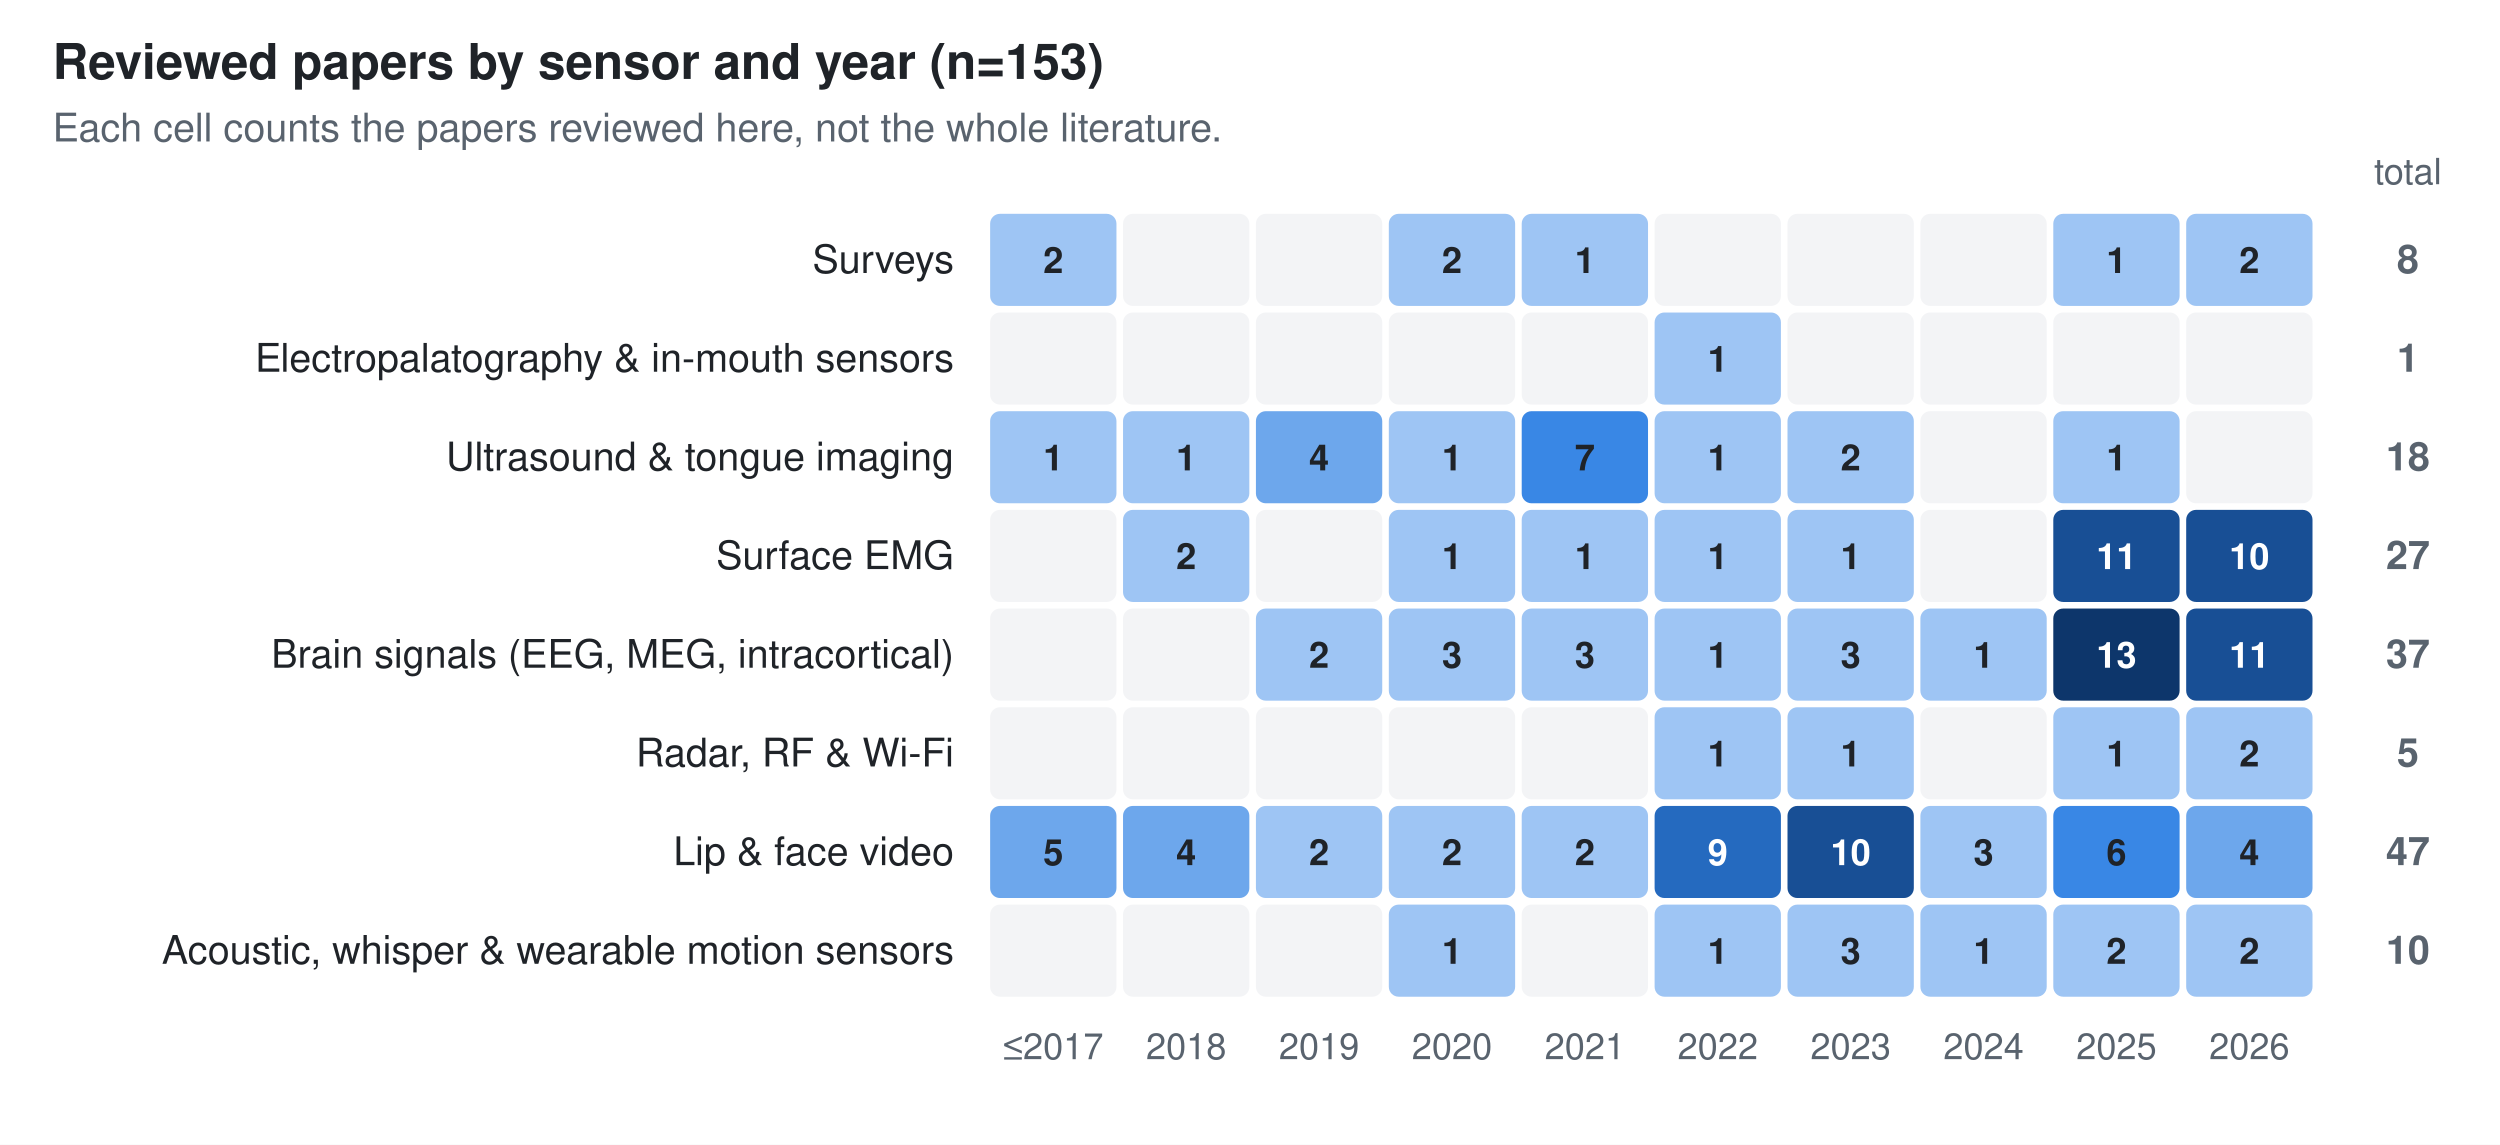
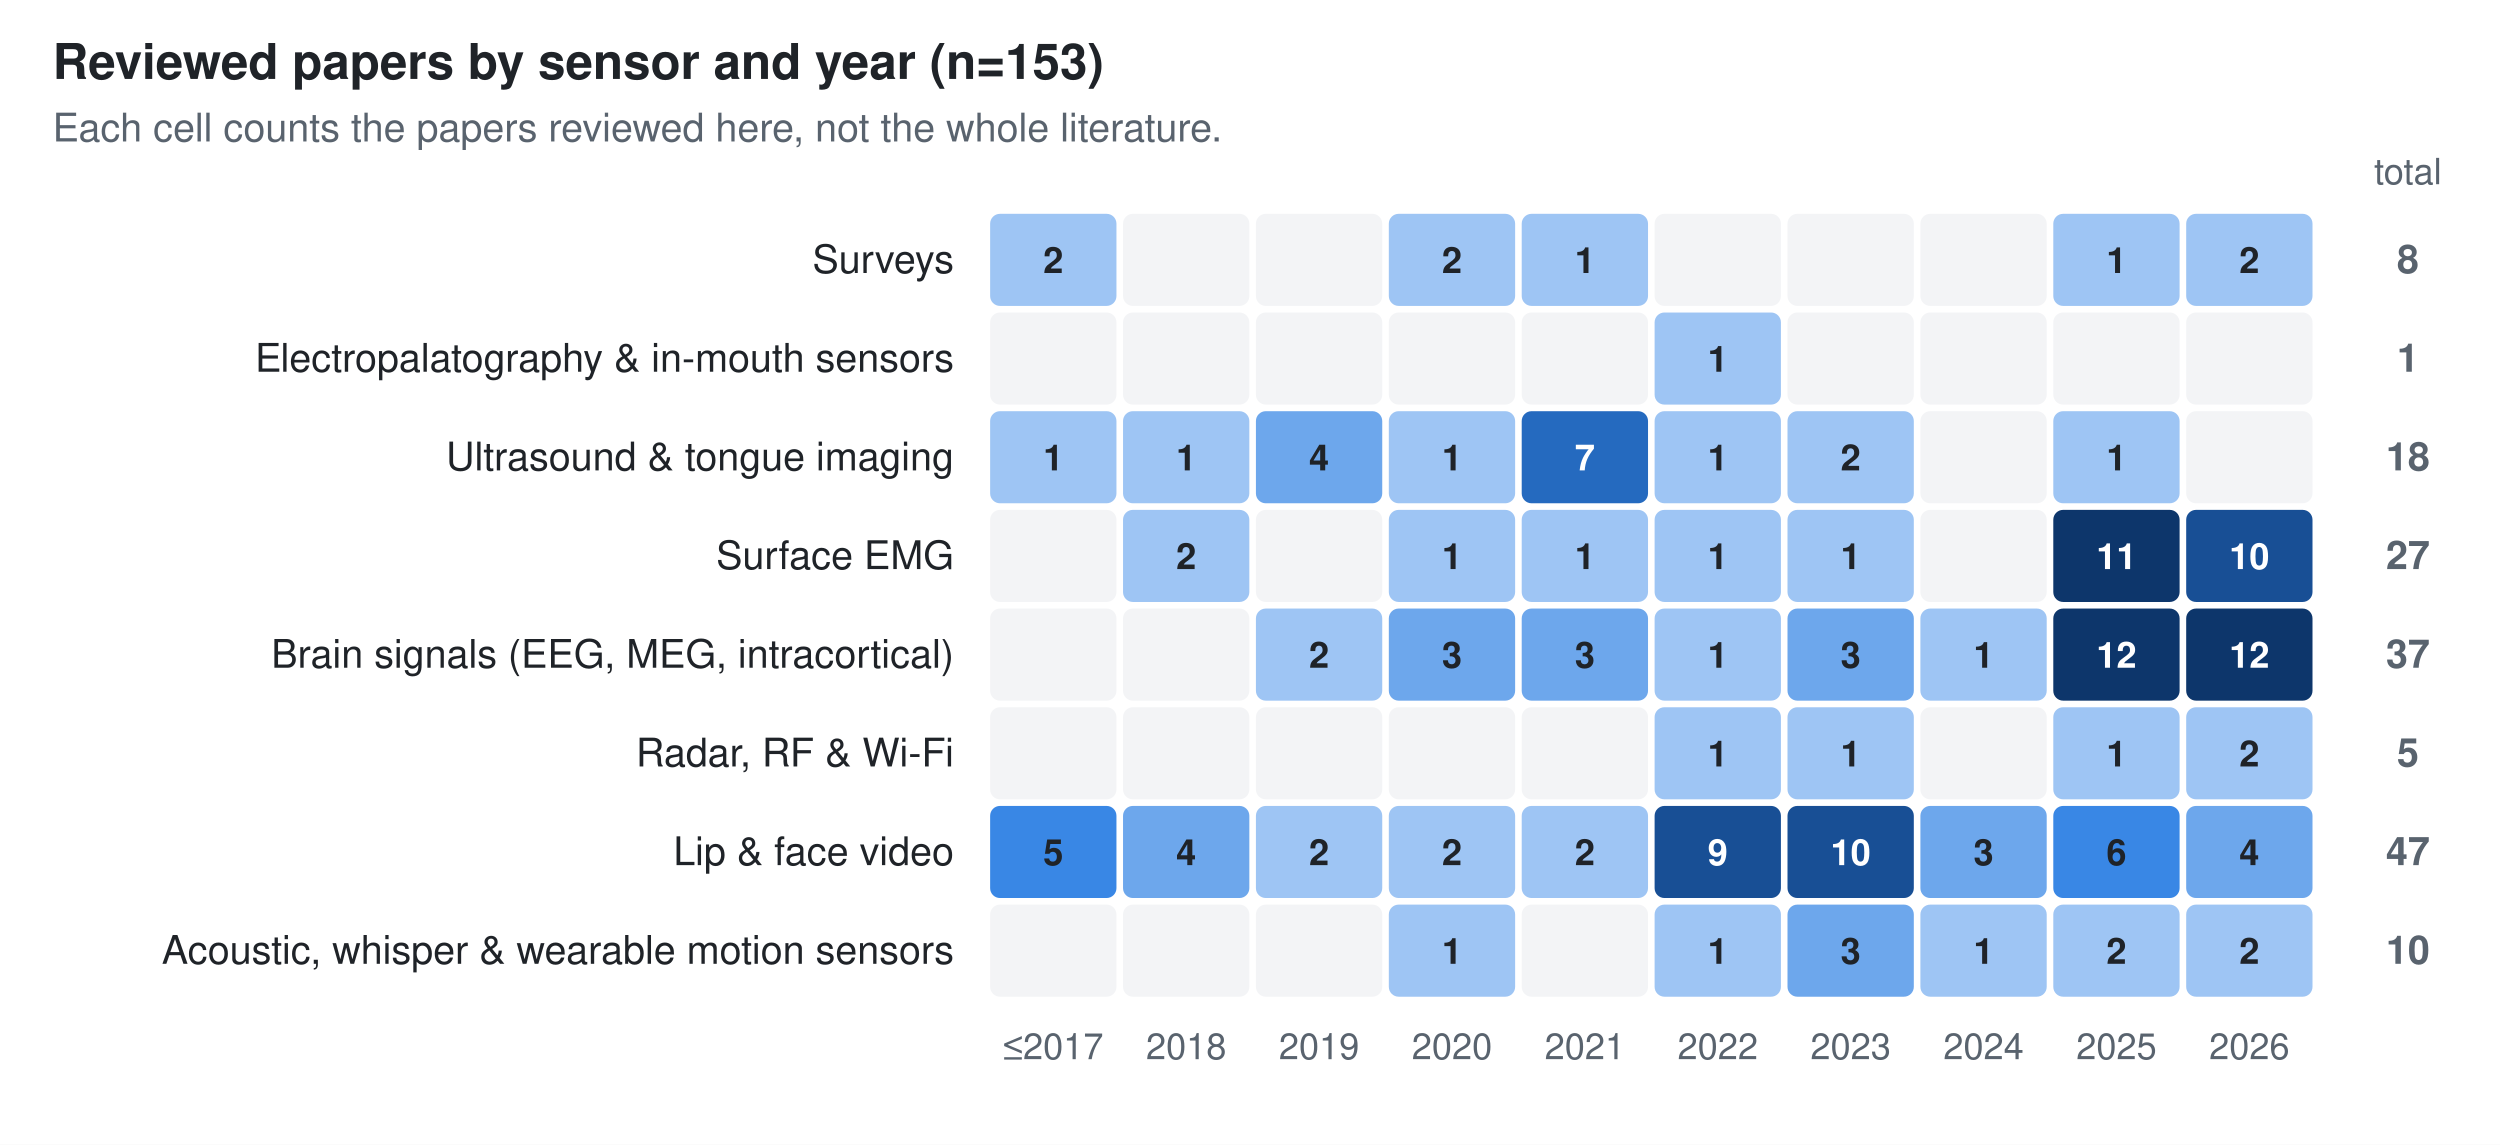
<svg xmlns="http://www.w3.org/2000/svg" width="760" height="348" viewBox="0 0 760 348" font-family="-apple-system, BlinkMacSystemFont, 'Segoe UI', Helvetica, Arial, sans-serif" role="img" aria-label="Reviewed papers by sensor and year (n=153)">
  <rect width="760" height="348" fill="#ffffff" />
  <text x="16.0" y="24.0" font-size="15" fill="#1f2328" text-anchor="start" font-weight="600">Reviewed papers by sensor and year (n=153)</text>
  <text x="16.0" y="43.0" font-size="12" fill="#59636e" text-anchor="start">Each cell counts the papers reviewed here, not the whole literature.</text>
  <text x="320.2" y="322.0" font-size="11" fill="#59636e" text-anchor="middle">≤2017</text>
  <text x="360.6" y="322.0" font-size="11" fill="#59636e" text-anchor="middle">2018</text>
  <text x="401.0" y="322.0" font-size="11" fill="#59636e" text-anchor="middle">2019</text>
  <text x="441.4" y="322.0" font-size="11" fill="#59636e" text-anchor="middle">2020</text>
  <text x="481.8" y="322.0" font-size="11" fill="#59636e" text-anchor="middle">2021</text>
  <text x="522.2" y="322.0" font-size="11" fill="#59636e" text-anchor="middle">2022</text>
  <text x="562.6" y="322.0" font-size="11" fill="#59636e" text-anchor="middle">2023</text>
  <text x="603.0" y="322.0" font-size="11" fill="#59636e" text-anchor="middle">2024</text>
  <text x="643.4" y="322.0" font-size="11" fill="#59636e" text-anchor="middle">2025</text>
  <text x="683.8" y="322.0" font-size="11" fill="#59636e" text-anchor="middle">2026</text>
  <text x="732.0" y="56.0" font-size="11" fill="#59636e" text-anchor="middle">total</text>
  <text x="290.0" y="83.0" font-size="12" fill="#1f2328" text-anchor="end">Surveys</text>
  <rect x="301.0" y="65.0" width="38.4" height="28.0" rx="3" fill="#9ec5f4" />
  <text x="320.2" y="83.0" font-size="11" fill="#1f2328" text-anchor="middle" font-weight="600">2</text>
  <rect x="341.4" y="65.0" width="38.4" height="28.0" rx="3" fill="#f3f4f6" />
  <rect x="381.8" y="65.0" width="38.4" height="28.0" rx="3" fill="#f3f4f6" />
  <rect x="422.2" y="65.0" width="38.4" height="28.0" rx="3" fill="#9ec5f4" />
  <text x="441.4" y="83.0" font-size="11" fill="#1f2328" text-anchor="middle" font-weight="600">2</text>
  <rect x="462.6" y="65.0" width="38.4" height="28.0" rx="3" fill="#9ec5f4" />
  <text x="481.8" y="83.0" font-size="11" fill="#1f2328" text-anchor="middle" font-weight="600">1</text>
  <rect x="503.0" y="65.0" width="38.4" height="28.0" rx="3" fill="#f3f4f6" />
  <rect x="543.4" y="65.0" width="38.4" height="28.0" rx="3" fill="#f3f4f6" />
  <rect x="583.8" y="65.0" width="38.4" height="28.0" rx="3" fill="#f3f4f6" />
  <rect x="624.2" y="65.0" width="38.4" height="28.0" rx="3" fill="#9ec5f4" />
  <text x="643.4" y="83.0" font-size="11" fill="#1f2328" text-anchor="middle" font-weight="600">1</text>
  <rect x="664.6" y="65.0" width="38.4" height="28.0" rx="3" fill="#9ec5f4" />
  <text x="683.8" y="83.0" font-size="11" fill="#1f2328" text-anchor="middle" font-weight="600">2</text>
  <text x="732.0" y="83.0" font-size="12" fill="#59636e" text-anchor="middle" font-weight="600">8</text>
  <text x="290.0" y="113.0" font-size="12" fill="#1f2328" text-anchor="end">Electropalatography &amp; in-mouth sensors</text>
  <rect x="301.0" y="95.0" width="38.4" height="28.0" rx="3" fill="#f3f4f6" />
  <rect x="341.4" y="95.0" width="38.4" height="28.0" rx="3" fill="#f3f4f6" />
  <rect x="381.8" y="95.0" width="38.4" height="28.0" rx="3" fill="#f3f4f6" />
  <rect x="422.2" y="95.0" width="38.4" height="28.0" rx="3" fill="#f3f4f6" />
  <rect x="462.6" y="95.0" width="38.4" height="28.0" rx="3" fill="#f3f4f6" />
  <rect x="503.0" y="95.0" width="38.4" height="28.0" rx="3" fill="#9ec5f4" />
  <text x="522.2" y="113.0" font-size="11" fill="#1f2328" text-anchor="middle" font-weight="600">1</text>
  <rect x="543.4" y="95.0" width="38.4" height="28.0" rx="3" fill="#f3f4f6" />
  <rect x="583.8" y="95.0" width="38.4" height="28.0" rx="3" fill="#f3f4f6" />
  <rect x="624.2" y="95.0" width="38.4" height="28.0" rx="3" fill="#f3f4f6" />
  <rect x="664.6" y="95.0" width="38.4" height="28.0" rx="3" fill="#f3f4f6" />
  <text x="732.0" y="113.0" font-size="12" fill="#59636e" text-anchor="middle" font-weight="600">1</text>
  <text x="290.0" y="143.0" font-size="12" fill="#1f2328" text-anchor="end">Ultrasound &amp; tongue imaging</text>
  <rect x="301.0" y="125.0" width="38.4" height="28.0" rx="3" fill="#9ec5f4" />
  <text x="320.2" y="143.0" font-size="11" fill="#1f2328" text-anchor="middle" font-weight="600">1</text>
  <rect x="341.4" y="125.0" width="38.4" height="28.0" rx="3" fill="#9ec5f4" />
  <text x="360.6" y="143.0" font-size="11" fill="#1f2328" text-anchor="middle" font-weight="600">1</text>
  <rect x="381.8" y="125.0" width="38.4" height="28.0" rx="3" fill="#6da7ec" />
  <text x="401.0" y="143.0" font-size="11" fill="#1f2328" text-anchor="middle" font-weight="600">4</text>
  <rect x="422.2" y="125.0" width="38.4" height="28.0" rx="3" fill="#9ec5f4" />
  <text x="441.4" y="143.0" font-size="11" fill="#1f2328" text-anchor="middle" font-weight="600">1</text>
-   <rect x="462.6" y="125.0" width="38.4" height="28.0" rx="3" fill="#3987e5" />
-   <text x="481.8" y="143.0" font-size="11" fill="#1f2328" text-anchor="middle" font-weight="600">7</text>
+   <rect x="462.6" y="125.0" width="38.4" height="28.0" rx="3" fill="#256abf" />
+   <text x="481.8" y="143.0" font-size="11" fill="#ffffff" text-anchor="middle" font-weight="600">7</text>
  <rect x="503.0" y="125.0" width="38.4" height="28.0" rx="3" fill="#9ec5f4" />
  <text x="522.2" y="143.0" font-size="11" fill="#1f2328" text-anchor="middle" font-weight="600">1</text>
  <rect x="543.4" y="125.0" width="38.4" height="28.0" rx="3" fill="#9ec5f4" />
  <text x="562.6" y="143.0" font-size="11" fill="#1f2328" text-anchor="middle" font-weight="600">2</text>
  <rect x="583.8" y="125.0" width="38.4" height="28.0" rx="3" fill="#f3f4f6" />
  <rect x="624.2" y="125.0" width="38.4" height="28.0" rx="3" fill="#9ec5f4" />
  <text x="643.4" y="143.0" font-size="11" fill="#1f2328" text-anchor="middle" font-weight="600">1</text>
  <rect x="664.6" y="125.0" width="38.4" height="28.0" rx="3" fill="#f3f4f6" />
  <text x="732.0" y="143.0" font-size="12" fill="#59636e" text-anchor="middle" font-weight="600">18</text>
  <text x="290.0" y="173.0" font-size="12" fill="#1f2328" text-anchor="end">Surface EMG</text>
  <rect x="301.0" y="155.0" width="38.4" height="28.0" rx="3" fill="#f3f4f6" />
  <rect x="341.4" y="155.0" width="38.4" height="28.0" rx="3" fill="#9ec5f4" />
  <text x="360.6" y="173.0" font-size="11" fill="#1f2328" text-anchor="middle" font-weight="600">2</text>
  <rect x="381.8" y="155.0" width="38.4" height="28.0" rx="3" fill="#f3f4f6" />
  <rect x="422.2" y="155.0" width="38.4" height="28.0" rx="3" fill="#9ec5f4" />
  <text x="441.4" y="173.0" font-size="11" fill="#1f2328" text-anchor="middle" font-weight="600">1</text>
  <rect x="462.6" y="155.0" width="38.4" height="28.0" rx="3" fill="#9ec5f4" />
  <text x="481.8" y="173.0" font-size="11" fill="#1f2328" text-anchor="middle" font-weight="600">1</text>
  <rect x="503.0" y="155.0" width="38.4" height="28.0" rx="3" fill="#9ec5f4" />
  <text x="522.2" y="173.0" font-size="11" fill="#1f2328" text-anchor="middle" font-weight="600">1</text>
  <rect x="543.4" y="155.0" width="38.4" height="28.0" rx="3" fill="#9ec5f4" />
  <text x="562.6" y="173.0" font-size="11" fill="#1f2328" text-anchor="middle" font-weight="600">1</text>
  <rect x="583.8" y="155.0" width="38.4" height="28.0" rx="3" fill="#f3f4f6" />
-   <rect x="624.2" y="155.0" width="38.4" height="28.0" rx="3" fill="#184f95" />
+   <rect x="624.2" y="155.0" width="38.4" height="28.0" rx="3" fill="#0d366b" />
  <text x="643.4" y="173.0" font-size="11" fill="#ffffff" text-anchor="middle" font-weight="600">11</text>
  <rect x="664.6" y="155.0" width="38.4" height="28.0" rx="3" fill="#184f95" />
  <text x="683.8" y="173.0" font-size="11" fill="#ffffff" text-anchor="middle" font-weight="600">10</text>
  <text x="732.0" y="173.0" font-size="12" fill="#59636e" text-anchor="middle" font-weight="600">27</text>
  <text x="290.0" y="203.0" font-size="12" fill="#1f2328" text-anchor="end">Brain signals (EEG, MEG, intracortical)</text>
  <rect x="301.0" y="185.0" width="38.4" height="28.0" rx="3" fill="#f3f4f6" />
  <rect x="341.4" y="185.0" width="38.4" height="28.0" rx="3" fill="#f3f4f6" />
  <rect x="381.8" y="185.0" width="38.4" height="28.0" rx="3" fill="#9ec5f4" />
  <text x="401.0" y="203.0" font-size="11" fill="#1f2328" text-anchor="middle" font-weight="600">2</text>
-   <rect x="422.2" y="185.0" width="38.4" height="28.0" rx="3" fill="#9ec5f4" />
+   <rect x="422.2" y="185.0" width="38.4" height="28.0" rx="3" fill="#6da7ec" />
  <text x="441.4" y="203.0" font-size="11" fill="#1f2328" text-anchor="middle" font-weight="600">3</text>
-   <rect x="462.6" y="185.0" width="38.4" height="28.0" rx="3" fill="#9ec5f4" />
+   <rect x="462.6" y="185.0" width="38.4" height="28.0" rx="3" fill="#6da7ec" />
  <text x="481.8" y="203.0" font-size="11" fill="#1f2328" text-anchor="middle" font-weight="600">3</text>
  <rect x="503.0" y="185.0" width="38.4" height="28.0" rx="3" fill="#9ec5f4" />
  <text x="522.2" y="203.0" font-size="11" fill="#1f2328" text-anchor="middle" font-weight="600">1</text>
-   <rect x="543.4" y="185.0" width="38.4" height="28.0" rx="3" fill="#9ec5f4" />
+   <rect x="543.4" y="185.0" width="38.4" height="28.0" rx="3" fill="#6da7ec" />
  <text x="562.6" y="203.0" font-size="11" fill="#1f2328" text-anchor="middle" font-weight="600">3</text>
  <rect x="583.8" y="185.0" width="38.4" height="28.0" rx="3" fill="#9ec5f4" />
  <text x="603.0" y="203.0" font-size="11" fill="#1f2328" text-anchor="middle" font-weight="600">1</text>
  <rect x="624.2" y="185.0" width="38.4" height="28.0" rx="3" fill="#0d366b" />
-   <text x="643.4" y="203.0" font-size="11" fill="#ffffff" text-anchor="middle" font-weight="600">13</text>
-   <rect x="664.6" y="185.0" width="38.4" height="28.0" rx="3" fill="#184f95" />
-   <text x="683.8" y="203.0" font-size="11" fill="#ffffff" text-anchor="middle" font-weight="600">11</text>
+   <text x="643.4" y="203.0" font-size="11" fill="#ffffff" text-anchor="middle" font-weight="600">12</text>
+   <rect x="664.6" y="185.0" width="38.4" height="28.0" rx="3" fill="#0d366b" />
+   <text x="683.8" y="203.0" font-size="11" fill="#ffffff" text-anchor="middle" font-weight="600">12</text>
  <text x="732.0" y="203.0" font-size="12" fill="#59636e" text-anchor="middle" font-weight="600">37</text>
  <text x="290.0" y="233.0" font-size="12" fill="#1f2328" text-anchor="end">Radar, RF &amp; Wi-Fi</text>
  <rect x="301.0" y="215.0" width="38.4" height="28.0" rx="3" fill="#f3f4f6" />
  <rect x="341.4" y="215.0" width="38.4" height="28.0" rx="3" fill="#f3f4f6" />
  <rect x="381.8" y="215.0" width="38.4" height="28.0" rx="3" fill="#f3f4f6" />
  <rect x="422.2" y="215.0" width="38.4" height="28.0" rx="3" fill="#f3f4f6" />
  <rect x="462.6" y="215.0" width="38.4" height="28.0" rx="3" fill="#f3f4f6" />
  <rect x="503.0" y="215.0" width="38.4" height="28.0" rx="3" fill="#9ec5f4" />
  <text x="522.2" y="233.0" font-size="11" fill="#1f2328" text-anchor="middle" font-weight="600">1</text>
  <rect x="543.4" y="215.0" width="38.4" height="28.0" rx="3" fill="#9ec5f4" />
  <text x="562.6" y="233.0" font-size="11" fill="#1f2328" text-anchor="middle" font-weight="600">1</text>
  <rect x="583.8" y="215.0" width="38.4" height="28.0" rx="3" fill="#f3f4f6" />
  <rect x="624.2" y="215.0" width="38.4" height="28.0" rx="3" fill="#9ec5f4" />
  <text x="643.4" y="233.0" font-size="11" fill="#1f2328" text-anchor="middle" font-weight="600">1</text>
  <rect x="664.6" y="215.0" width="38.4" height="28.0" rx="3" fill="#9ec5f4" />
  <text x="683.8" y="233.0" font-size="11" fill="#1f2328" text-anchor="middle" font-weight="600">2</text>
  <text x="732.0" y="233.0" font-size="12" fill="#59636e" text-anchor="middle" font-weight="600">5</text>
  <text x="290.0" y="263.0" font-size="12" fill="#1f2328" text-anchor="end">Lip &amp; face video</text>
-   <rect x="301.0" y="245.0" width="38.4" height="28.0" rx="3" fill="#6da7ec" />
+   <rect x="301.0" y="245.0" width="38.4" height="28.0" rx="3" fill="#3987e5" />
  <text x="320.2" y="263.0" font-size="11" fill="#1f2328" text-anchor="middle" font-weight="600">5</text>
  <rect x="341.4" y="245.0" width="38.4" height="28.0" rx="3" fill="#6da7ec" />
  <text x="360.6" y="263.0" font-size="11" fill="#1f2328" text-anchor="middle" font-weight="600">4</text>
  <rect x="381.8" y="245.0" width="38.4" height="28.0" rx="3" fill="#9ec5f4" />
  <text x="401.0" y="263.0" font-size="11" fill="#1f2328" text-anchor="middle" font-weight="600">2</text>
  <rect x="422.2" y="245.0" width="38.4" height="28.0" rx="3" fill="#9ec5f4" />
  <text x="441.4" y="263.0" font-size="11" fill="#1f2328" text-anchor="middle" font-weight="600">2</text>
  <rect x="462.6" y="245.0" width="38.4" height="28.0" rx="3" fill="#9ec5f4" />
  <text x="481.8" y="263.0" font-size="11" fill="#1f2328" text-anchor="middle" font-weight="600">2</text>
-   <rect x="503.0" y="245.0" width="38.4" height="28.0" rx="3" fill="#256abf" />
+   <rect x="503.0" y="245.0" width="38.4" height="28.0" rx="3" fill="#184f95" />
  <text x="522.2" y="263.0" font-size="11" fill="#ffffff" text-anchor="middle" font-weight="600">9</text>
  <rect x="543.4" y="245.0" width="38.4" height="28.0" rx="3" fill="#184f95" />
  <text x="562.6" y="263.0" font-size="11" fill="#ffffff" text-anchor="middle" font-weight="600">10</text>
-   <rect x="583.8" y="245.0" width="38.4" height="28.0" rx="3" fill="#9ec5f4" />
+   <rect x="583.8" y="245.0" width="38.4" height="28.0" rx="3" fill="#6da7ec" />
  <text x="603.0" y="263.0" font-size="11" fill="#1f2328" text-anchor="middle" font-weight="600">3</text>
  <rect x="624.2" y="245.0" width="38.4" height="28.0" rx="3" fill="#3987e5" />
  <text x="643.4" y="263.0" font-size="11" fill="#1f2328" text-anchor="middle" font-weight="600">6</text>
  <rect x="664.6" y="245.0" width="38.4" height="28.0" rx="3" fill="#6da7ec" />
  <text x="683.8" y="263.0" font-size="11" fill="#1f2328" text-anchor="middle" font-weight="600">4</text>
  <text x="732.0" y="263.0" font-size="12" fill="#59636e" text-anchor="middle" font-weight="600">47</text>
  <text x="290.0" y="293.0" font-size="12" fill="#1f2328" text-anchor="end">Acoustic, whisper &amp; wearable motion sensors</text>
  <rect x="301.0" y="275.0" width="38.4" height="28.0" rx="3" fill="#f3f4f6" />
  <rect x="341.4" y="275.0" width="38.4" height="28.0" rx="3" fill="#f3f4f6" />
  <rect x="381.8" y="275.0" width="38.4" height="28.0" rx="3" fill="#f3f4f6" />
  <rect x="422.2" y="275.0" width="38.4" height="28.0" rx="3" fill="#9ec5f4" />
  <text x="441.4" y="293.0" font-size="11" fill="#1f2328" text-anchor="middle" font-weight="600">1</text>
  <rect x="462.6" y="275.0" width="38.4" height="28.0" rx="3" fill="#f3f4f6" />
  <rect x="503.0" y="275.0" width="38.4" height="28.0" rx="3" fill="#9ec5f4" />
  <text x="522.2" y="293.0" font-size="11" fill="#1f2328" text-anchor="middle" font-weight="600">1</text>
-   <rect x="543.4" y="275.0" width="38.4" height="28.0" rx="3" fill="#9ec5f4" />
+   <rect x="543.4" y="275.0" width="38.4" height="28.0" rx="3" fill="#6da7ec" />
  <text x="562.6" y="293.0" font-size="11" fill="#1f2328" text-anchor="middle" font-weight="600">3</text>
  <rect x="583.8" y="275.0" width="38.4" height="28.0" rx="3" fill="#9ec5f4" />
  <text x="603.0" y="293.0" font-size="11" fill="#1f2328" text-anchor="middle" font-weight="600">1</text>
  <rect x="624.2" y="275.0" width="38.4" height="28.0" rx="3" fill="#9ec5f4" />
  <text x="643.4" y="293.0" font-size="11" fill="#1f2328" text-anchor="middle" font-weight="600">2</text>
  <rect x="664.6" y="275.0" width="38.4" height="28.0" rx="3" fill="#9ec5f4" />
  <text x="683.8" y="293.0" font-size="11" fill="#1f2328" text-anchor="middle" font-weight="600">2</text>
  <text x="732.0" y="293.0" font-size="12" fill="#59636e" text-anchor="middle" font-weight="600">10</text>
</svg>
